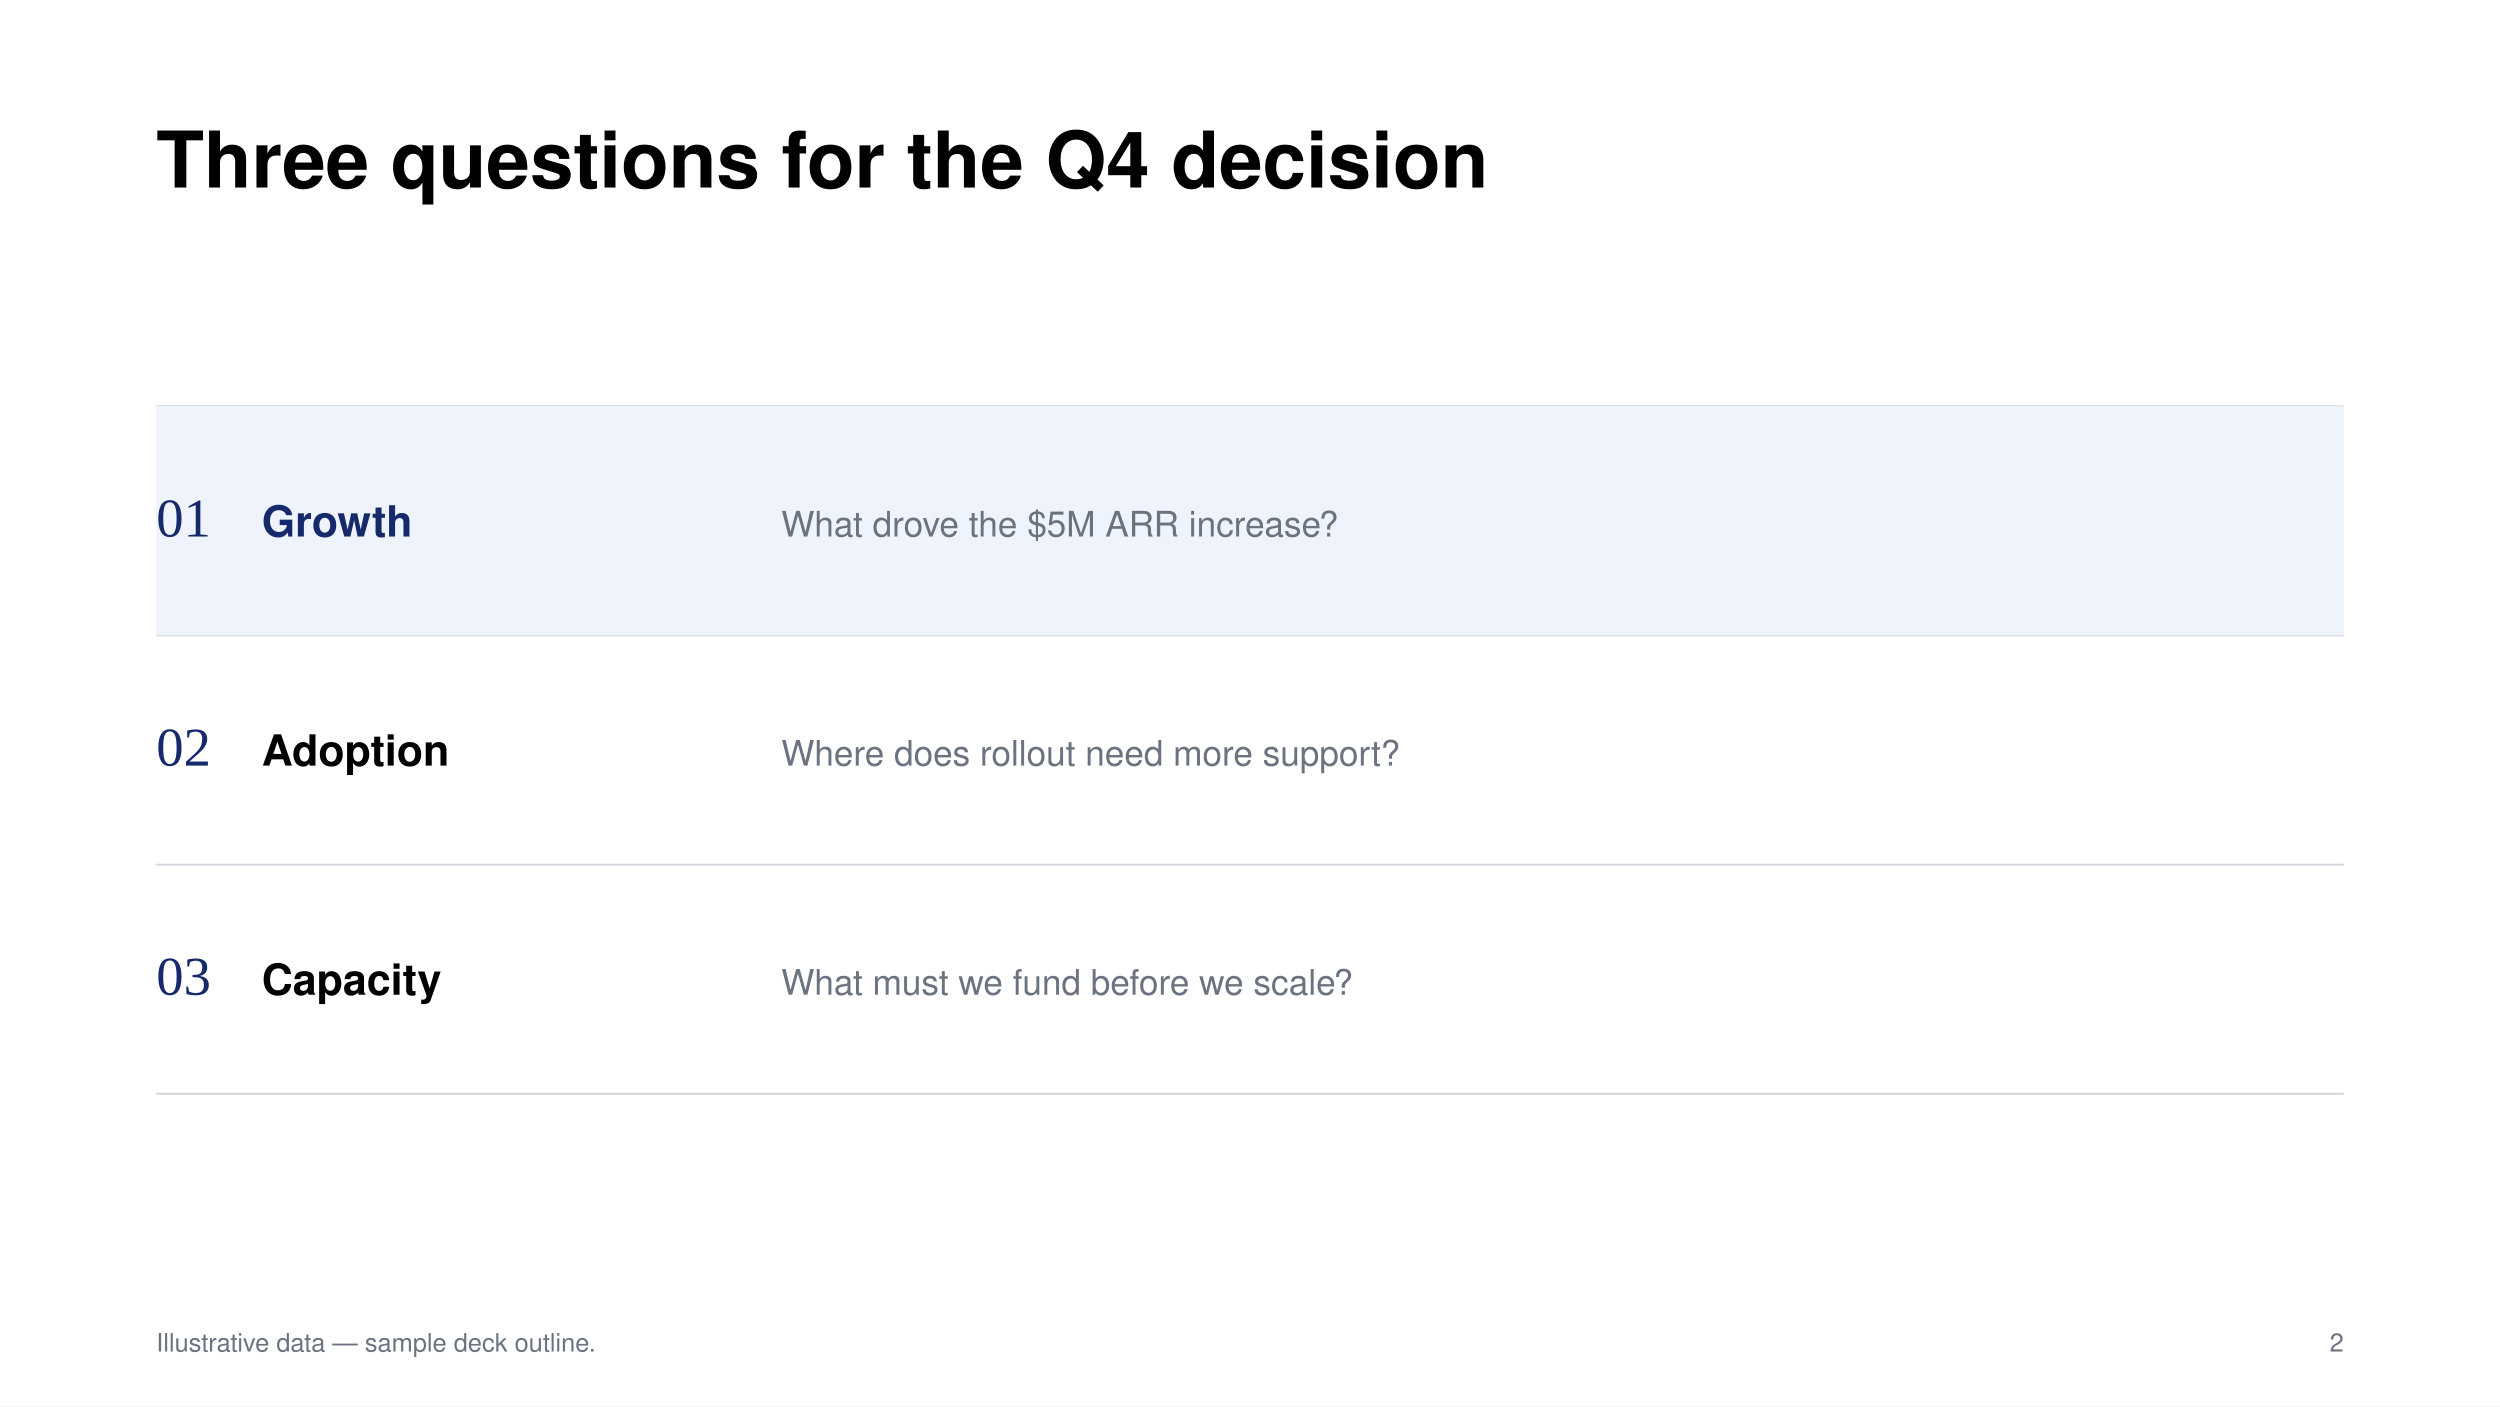
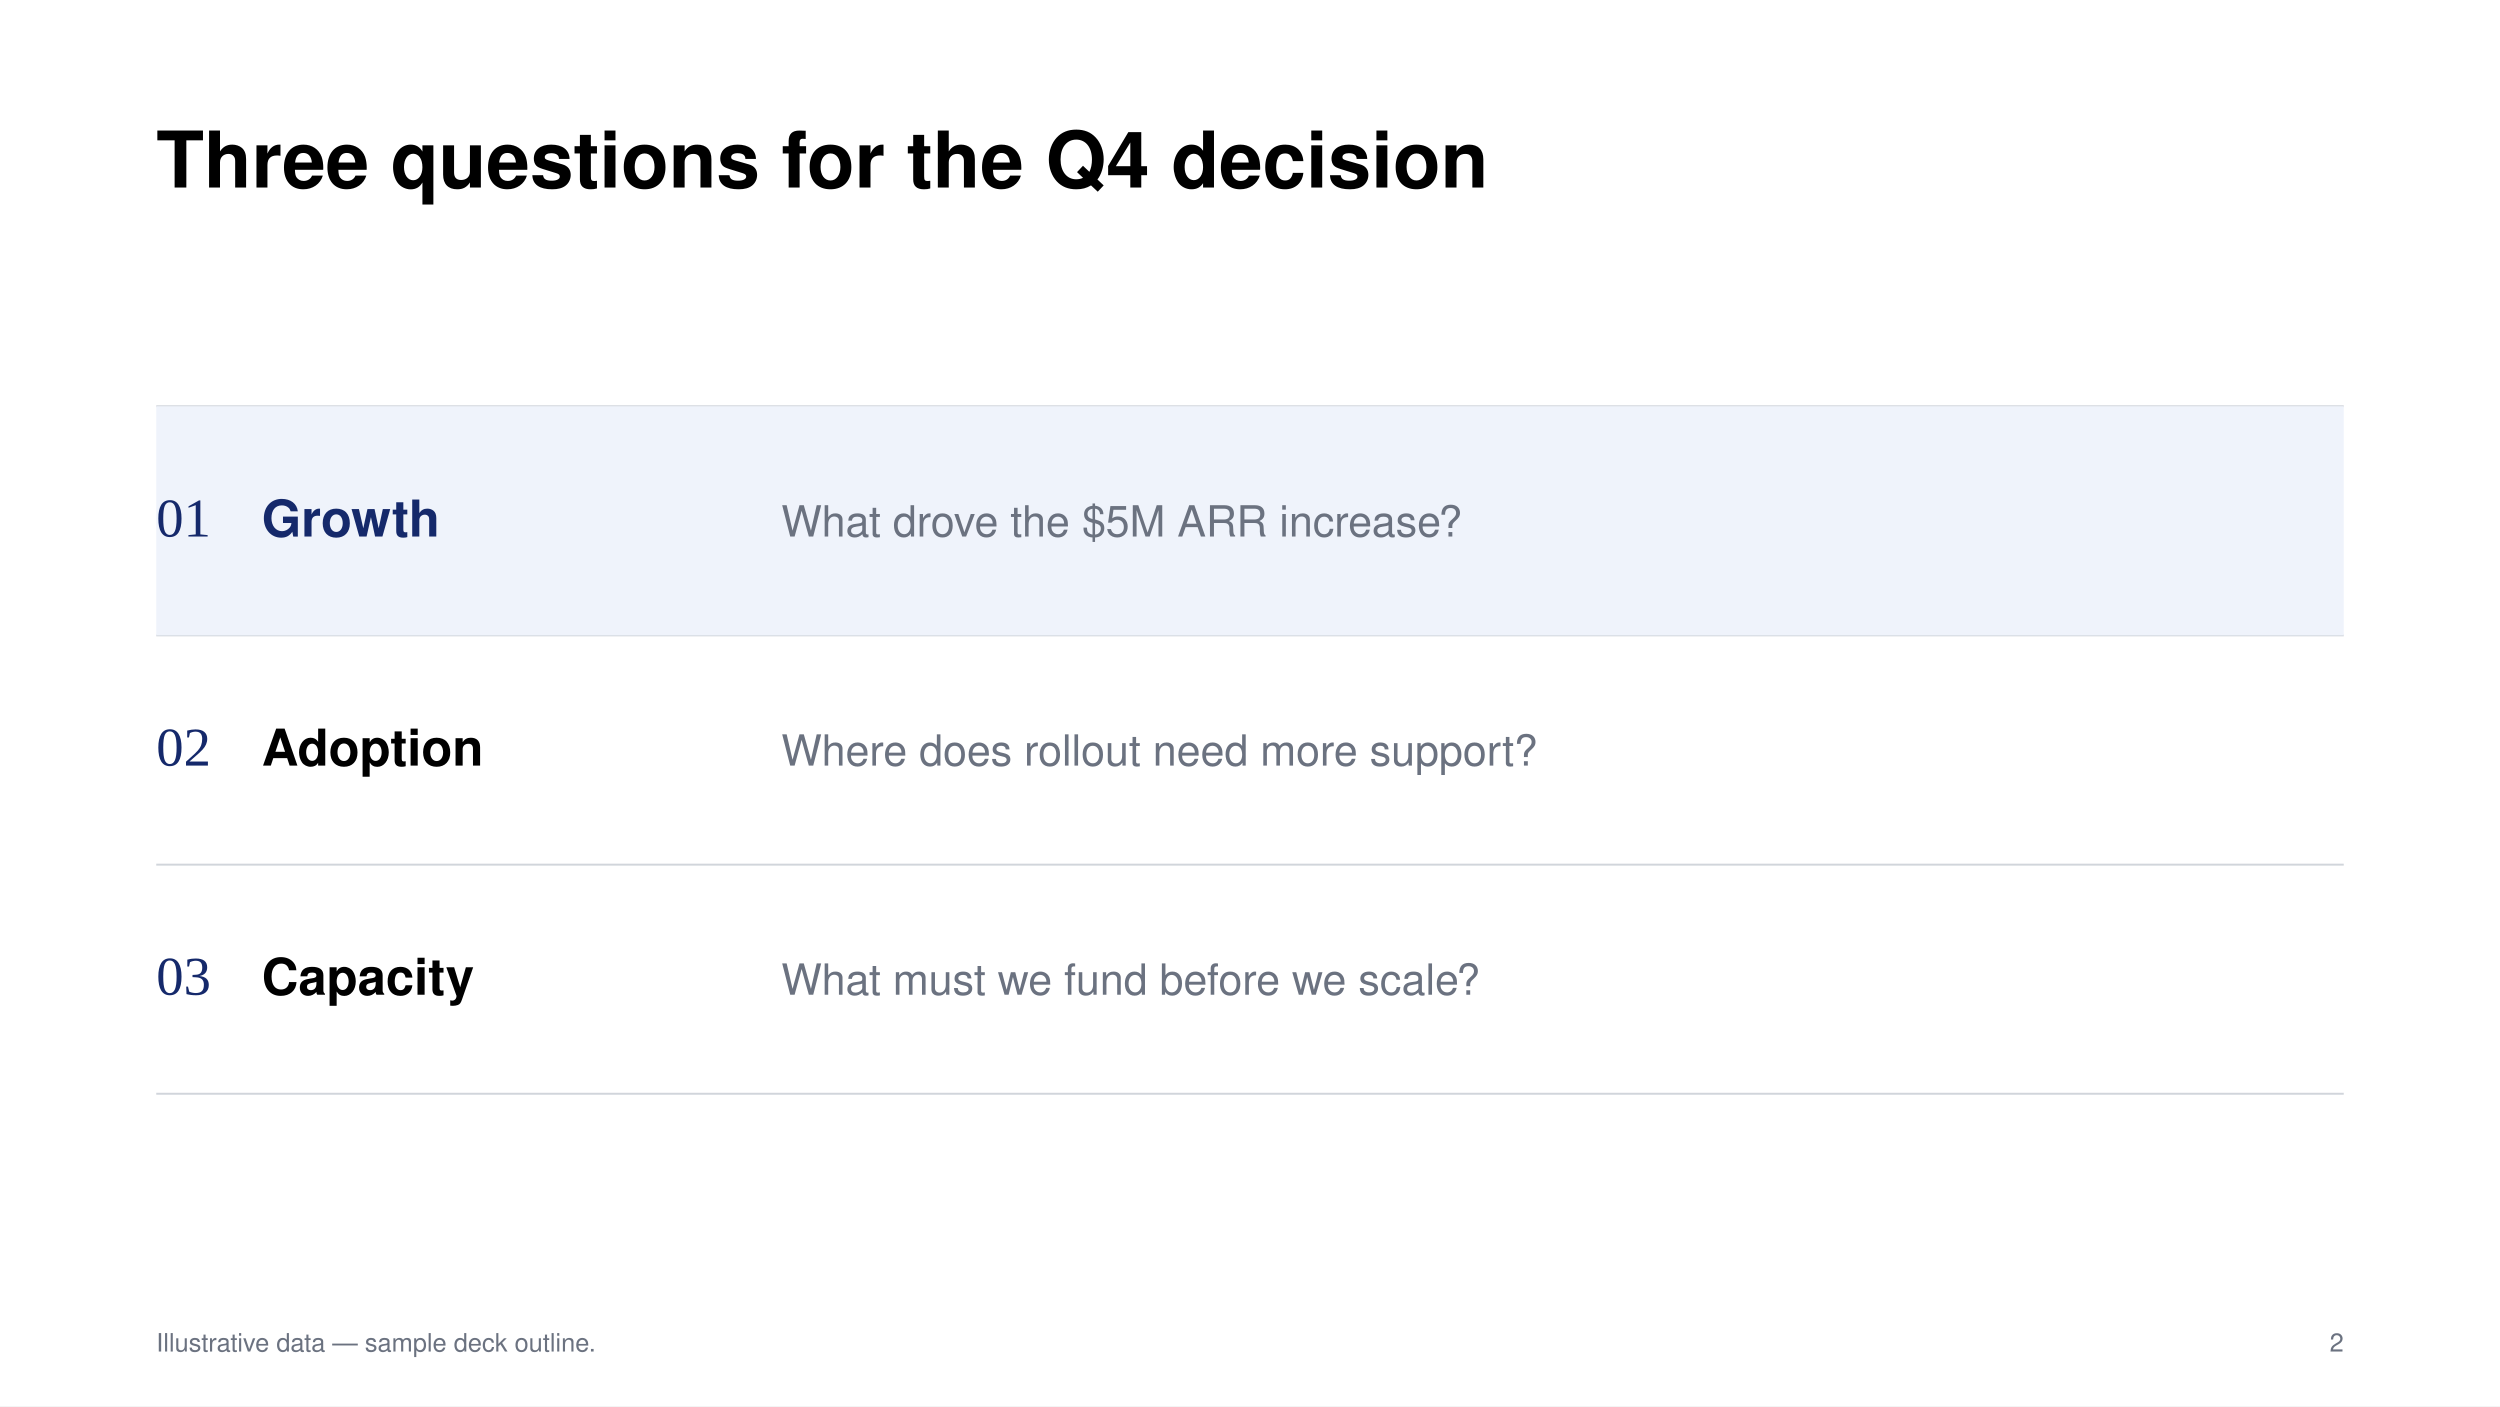
<svg xmlns="http://www.w3.org/2000/svg" viewBox="0 0 1280 720" width="1280" height="720" role="img" aria-label="Three questions for the Q4 decision">
  <rect width="1280" height="720" fill="#FFFFFF" />
  <text x="80.0" y="96.0" font-family="'Helvetica Neue', Helvetica, Arial, 'Hiragino Sans', 'Yu Gothic', 'Noto Sans JP', 'Meiryo', sans-serif" font-size="40" fill="#000000" font-weight="bold" text-anchor="start">Three questions for the Q4 decision</text>
  <line x1="80.0" y1="208.0" x2="1200.0" y2="208.0" stroke="#D1D5DB" />
  <line x1="80.0" y1="325.3" x2="1200.0" y2="325.3" stroke="#D1D5DB" />
  <line x1="80.0" y1="442.7" x2="1200.0" y2="442.7" stroke="#D1D5DB" />
  <line x1="80.0" y1="560.0" x2="1200.0" y2="560.0" stroke="#D1D5DB" />
  <rect x="80.0" y="208.0" width="1120.0" height="117.3" fill="#EFF3FB" stroke="none" />
  <text x="80.0" y="274.7" font-family="Georgia, 'Times New Roman', 'Hiragino Mincho ProN', 'Yu Mincho', serif" font-size="28" fill="#15296B" font-weight="normal" text-anchor="start">01</text>
-   <text x="134.0" y="274.7" font-family="'Helvetica Neue', Helvetica, Arial, 'Hiragino Sans', 'Yu Gothic', 'Noto Sans JP', 'Meiryo', sans-serif" font-size="22" fill="#15296B" font-weight="600" text-anchor="start">Growth</text>
-   <text x="400.0" y="274.7" font-family="'Helvetica Neue', Helvetica, Arial, 'Hiragino Sans', 'Yu Gothic', 'Noto Sans JP', 'Meiryo', sans-serif" font-size="18" fill="#6B7280" font-weight="normal" text-anchor="start">What drove the $5M ARR increase?</text>
+   <text x="134.0" y="274.7" font-family="'Helvetica Neue', Helvetica, Arial, 'Hiragino Sans', 'Yu Gothic', 'Noto Sans JP', 'Meiryo', sans-serif" font-size="26" fill="#15296B" font-weight="600" text-anchor="start">Growth</text>
+   <text x="400.0" y="274.7" font-family="'Helvetica Neue', Helvetica, Arial, 'Hiragino Sans', 'Yu Gothic', 'Noto Sans JP', 'Meiryo', sans-serif" font-size="22" fill="#6B7280" font-weight="normal" text-anchor="start">What drove the $5M ARR increase?</text>
  <text x="80.0" y="392.0" font-family="Georgia, 'Times New Roman', 'Hiragino Mincho ProN', 'Yu Mincho', serif" font-size="28" fill="#15296B" font-weight="normal" text-anchor="start">02</text>
-   <text x="134.0" y="392.0" font-family="'Helvetica Neue', Helvetica, Arial, 'Hiragino Sans', 'Yu Gothic', 'Noto Sans JP', 'Meiryo', sans-serif" font-size="22" fill="#000000" font-weight="600" text-anchor="start">Adoption</text>
-   <text x="400.0" y="392.0" font-family="'Helvetica Neue', Helvetica, Arial, 'Hiragino Sans', 'Yu Gothic', 'Noto Sans JP', 'Meiryo', sans-serif" font-size="18" fill="#6B7280" font-weight="normal" text-anchor="start">Where does rollout need more support?</text>
+   <text x="134.0" y="392.0" font-family="'Helvetica Neue', Helvetica, Arial, 'Hiragino Sans', 'Yu Gothic', 'Noto Sans JP', 'Meiryo', sans-serif" font-size="26" fill="#000000" font-weight="600" text-anchor="start">Adoption</text>
+   <text x="400.0" y="392.0" font-family="'Helvetica Neue', Helvetica, Arial, 'Hiragino Sans', 'Yu Gothic', 'Noto Sans JP', 'Meiryo', sans-serif" font-size="22" fill="#6B7280" font-weight="normal" text-anchor="start">Where does rollout need more support?</text>
  <text x="80.0" y="509.3" font-family="Georgia, 'Times New Roman', 'Hiragino Mincho ProN', 'Yu Mincho', serif" font-size="28" fill="#15296B" font-weight="normal" text-anchor="start">03</text>
-   <text x="134.0" y="509.3" font-family="'Helvetica Neue', Helvetica, Arial, 'Hiragino Sans', 'Yu Gothic', 'Noto Sans JP', 'Meiryo', sans-serif" font-size="22" fill="#000000" font-weight="600" text-anchor="start">Capacity</text>
-   <text x="400.0" y="509.3" font-family="'Helvetica Neue', Helvetica, Arial, 'Hiragino Sans', 'Yu Gothic', 'Noto Sans JP', 'Meiryo', sans-serif" font-size="18" fill="#6B7280" font-weight="normal" text-anchor="start">What must we fund before we scale?</text>
+   <text x="134.0" y="509.3" font-family="'Helvetica Neue', Helvetica, Arial, 'Hiragino Sans', 'Yu Gothic', 'Noto Sans JP', 'Meiryo', sans-serif" font-size="26" fill="#000000" font-weight="600" text-anchor="start">Capacity</text>
+   <text x="400.0" y="509.3" font-family="'Helvetica Neue', Helvetica, Arial, 'Hiragino Sans', 'Yu Gothic', 'Noto Sans JP', 'Meiryo', sans-serif" font-size="22" fill="#6B7280" font-weight="normal" text-anchor="start">What must we fund before we scale?</text>
  <text x="80.0" y="692.0" font-family="'Helvetica Neue', Helvetica, Arial, 'Hiragino Sans', 'Yu Gothic', 'Noto Sans JP', 'Meiryo', sans-serif" font-size="13" fill="#6B7280" font-weight="normal" text-anchor="start">Illustrative data — sample deck outline.</text>
  <text x="1200.0" y="692.0" font-family="'Helvetica Neue', Helvetica, Arial, 'Hiragino Sans', 'Yu Gothic', 'Noto Sans JP', 'Meiryo', sans-serif" font-size="13" fill="#6B7280" font-weight="normal" text-anchor="end">2</text>
</svg>
